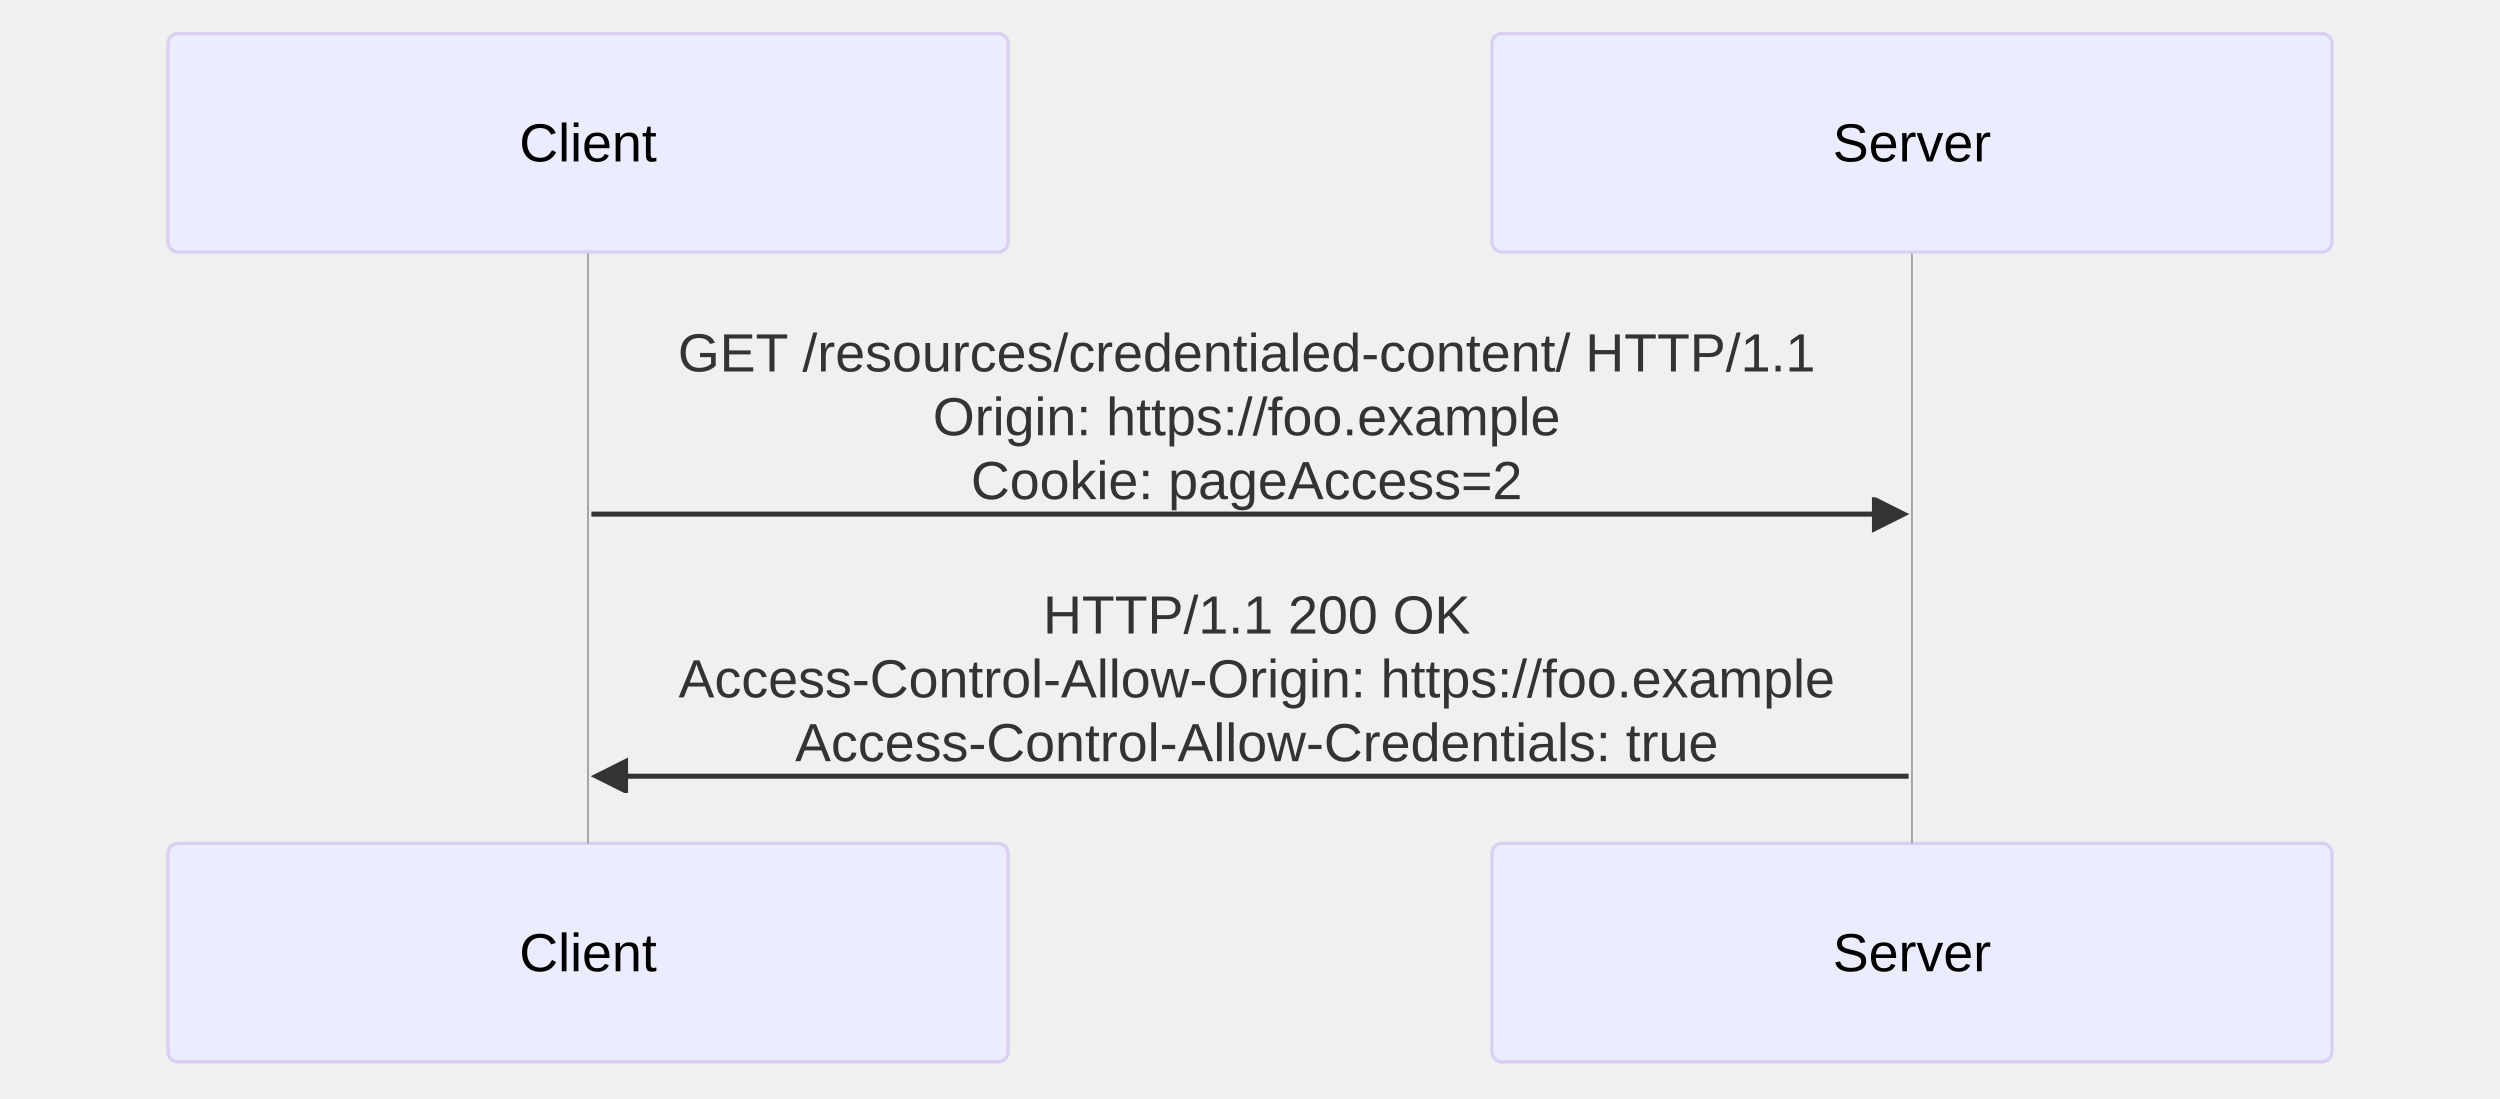
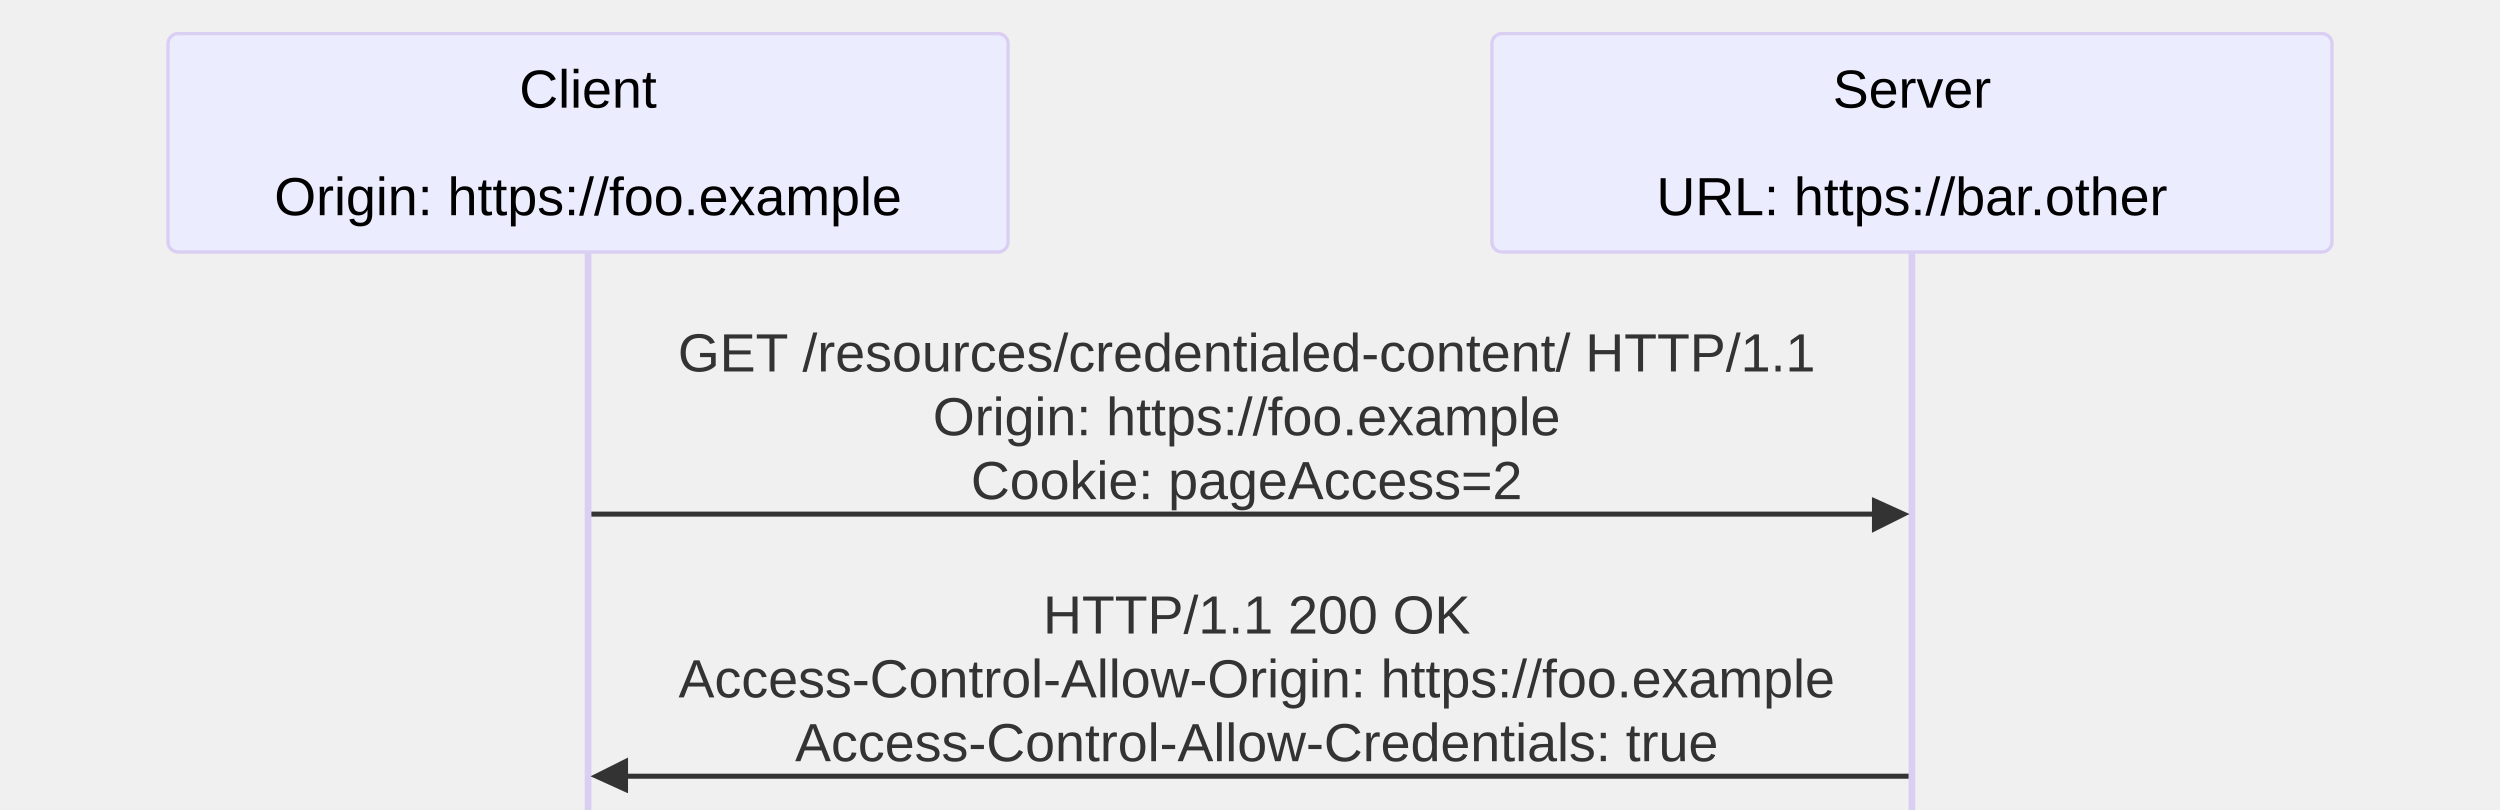
- <svg xmlns="http://www.w3.org/2000/svg" id="my-svg" aria-roledescription="sequence" style="max-width:744px;background-color:transparent" viewBox="-50 -10 744 327">
-   <rect width="250" height="65" x="394" y="241" fill="#eaeaea" stroke="#666" class="actor" rx="3" ry="3" />
-   <text x="519" y="273.5" alignment-baseline="central" class="actor" dominant-baseline="central" style="text-anchor:middle;font-size:16px;font-weight:400">
-     <tspan x="519" dy="0">Server</tspan>
-   </text>
-   <rect width="250" height="65" y="241" fill="#eaeaea" stroke="#666" class="actor" rx="3" ry="3" />
-   <text x="125" y="273.5" alignment-baseline="central" class="actor" dominant-baseline="central" style="text-anchor:middle;font-size:16px;font-weight:400">
-     <tspan x="125" dy="0">Client</tspan>
-   </text>
-   <path id="actor1" stroke="#999" stroke-width=".5" d="M519 5v236" class="200" />
-   <g id="root-1">
-     <rect width="250" height="65" x="394" fill="#eaeaea" stroke="#666" class="actor" rx="3" ry="3" />
-     <text x="519" y="32.5" alignment-baseline="central" class="actor" dominant-baseline="central" style="text-anchor:middle;font-size:16px;font-weight:400">
-       <tspan x="519" dy="0">Server</tspan>
-     </text>
+ <svg xmlns="http://www.w3.org/2000/svg" aria-roledescription="sequence" role="graphics-document document" viewBox="-50 -10 744 241" style="max-width: 744px; background-color: white;" width="100%" id="my-svg">
+   <g>
+     <line name="Server" stroke="#999" stroke-width="0.5px" class="actor-line 200" y2="2000" x2="519" y1="65" x1="519" id="actor1" />
+     <g id="root-1">
+       <rect class="actor actor-top" ry="3" rx="3" name="Server" height="65" width="250" stroke="#666" fill="#eaeaea" y="0" x="394" />
+       <text style="text-anchor: middle; font-size: 16px; font-weight: 400;" class="actor actor-box" alignment-baseline="central" dominant-baseline="central" y="32.5" x="519">
+         <tspan dy="-16" x="519">Server</tspan>
+       </text>
+       <text style="text-anchor: middle; font-size: 16px; font-weight: 400;" class="actor actor-box" alignment-baseline="central" dominant-baseline="central" y="32.5" x="519">
+         <tspan dy="0" x="519" />
+       </text>
+       <text style="text-anchor: middle; font-size: 16px; font-weight: 400;" class="actor actor-box" alignment-baseline="central" dominant-baseline="central" y="32.5" x="519">
+         <tspan dy="16" x="519">URL: https://bar.other</tspan>
+       </text>
+     </g>
  </g>
-   <path id="actor0" stroke="#999" stroke-width=".5" d="M125 5v236" class="200" />
-   <g id="root-0">
-     <rect width="250" height="65" fill="#eaeaea" stroke="#666" class="actor" rx="3" ry="3" />
-     <text x="125" y="32.5" alignment-baseline="central" class="actor" dominant-baseline="central" style="text-anchor:middle;font-size:16px;font-weight:400">
-       <tspan x="125" dy="0">Client</tspan>
-     </text>
+   <g>
+     <line name="Client" stroke="#999" stroke-width="0.5px" class="actor-line 200" y2="2000" x2="125" y1="65" x1="125" id="actor0" />
+     <g id="root-0">
+       <rect class="actor actor-top" ry="3" rx="3" name="Client" height="65" width="250" stroke="#666" fill="#eaeaea" y="0" x="0" />
+       <text style="text-anchor: middle; font-size: 16px; font-weight: 400;" class="actor actor-box" alignment-baseline="central" dominant-baseline="central" y="32.5" x="125">
+         <tspan dy="-16" x="125">Client</tspan>
+       </text>
+       <text style="text-anchor: middle; font-size: 16px; font-weight: 400;" class="actor actor-box" alignment-baseline="central" dominant-baseline="central" y="32.5" x="125">
+         <tspan dy="0" x="125" />
+       </text>
+       <text style="text-anchor: middle; font-size: 16px; font-weight: 400;" class="actor actor-box" alignment-baseline="central" dominant-baseline="central" y="32.5" x="125">
+         <tspan dy="16" x="125">Origin: https://foo.example</tspan>
+       </text>
+     </g>
  </g>
-   <style>
-     #my-svg,#my-svg svg{font-family:"trebuchet ms",verdana,arial,sans-serif;font-size:16px}#my-svg .actor{stroke:#dacef3;fill:#ececff}#my-svg text.actor&gt;tspan{fill:#000;stroke:none}#my-svg .messageLine0{stroke-width:1.5;stroke-dasharray:none;stroke:#333}#my-svg #arrowhead path{fill:#333;stroke:#333}#my-svg,#my-svg #sequencenumber{fill:#333}#my-svg .messageText{fill:#333;stroke:none}#my-svg :root{--mermaid-font-family:"trebuchet ms",verdana,arial,sans-serif}
-   </style>
+   <style>#my-svg{font-family:"trebuchet ms",verdana,arial,sans-serif;font-size:16px;fill:#333;}@keyframes edge-animation-frame{from{stroke-dashoffset:0;}}@keyframes dash{to{stroke-dashoffset:0;}}#my-svg .edge-animation-slow{stroke-dasharray:9,5!important;stroke-dashoffset:900;animation:dash 50s linear infinite;stroke-linecap:round;}#my-svg .edge-animation-fast{stroke-dasharray:9,5!important;stroke-dashoffset:900;animation:dash 20s linear infinite;stroke-linecap:round;}#my-svg .error-icon{fill:#552222;}#my-svg .error-text{fill:#552222;stroke:#552222;}#my-svg .edge-thickness-normal{stroke-width:1px;}#my-svg .edge-thickness-thick{stroke-width:3.5px;}#my-svg .edge-pattern-solid{stroke-dasharray:0;}#my-svg .edge-thickness-invisible{stroke-width:0;fill:none;}#my-svg .edge-pattern-dashed{stroke-dasharray:3;}#my-svg .edge-pattern-dotted{stroke-dasharray:2;}#my-svg .marker{fill:#333333;stroke:#333333;}#my-svg .marker.cross{stroke:#333333;}#my-svg svg{font-family:"trebuchet ms",verdana,arial,sans-serif;font-size:16px;}#my-svg p{margin:0;}#my-svg .actor{stroke:hsl(259.626, 59.777%, 87.902%);fill:#ECECFF;}#my-svg text.actor&gt;tspan{fill:black;stroke:none;}#my-svg .actor-line{stroke:hsl(259.626, 59.777%, 87.902%);}#my-svg .innerArc{stroke-width:1.5;stroke-dasharray:none;}#my-svg .messageLine0{stroke-width:1.5;stroke-dasharray:none;stroke:#333;}#my-svg .messageLine1{stroke-width:1.5;stroke-dasharray:2,2;stroke:#333;}#my-svg #arrowhead path{fill:#333;stroke:#333;}#my-svg .sequenceNumber{fill:white;}#my-svg #sequencenumber{fill:#333;}#my-svg #crosshead path{fill:#333;stroke:#333;}#my-svg .messageText{fill:#333;stroke:none;}#my-svg .labelBox{stroke:hsl(259.626, 59.777%, 87.902%);fill:#ECECFF;}#my-svg .labelText,#my-svg .labelText&gt;tspan{fill:black;stroke:none;}#my-svg .loopText,#my-svg .loopText&gt;tspan{fill:black;stroke:none;}#my-svg .loopLine{stroke-width:2px;stroke-dasharray:2,2;stroke:hsl(259.626, 59.777%, 87.902%);fill:hsl(259.626, 59.777%, 87.902%);}#my-svg .note{stroke:#aaaa33;fill:#fff5ad;}#my-svg .noteText,#my-svg .noteText&gt;tspan{fill:black;stroke:none;}#my-svg .activation0{fill:#f4f4f4;stroke:#666;}#my-svg .activation1{fill:#f4f4f4;stroke:#666;}#my-svg .activation2{fill:#f4f4f4;stroke:#666;}#my-svg .actorPopupMenu{position:absolute;}#my-svg .actorPopupMenuPanel{position:absolute;fill:#ECECFF;box-shadow:0px 8px 16px 0px rgba(0,0,0,0.2);filter:drop-shadow(3px 5px 2px rgb(0 0 0 / 0.4));}#my-svg .actor-man line{stroke:hsl(259.626, 59.777%, 87.902%);fill:#ECECFF;}#my-svg .actor-man circle,#my-svg line{stroke:hsl(259.626, 59.777%, 87.902%);fill:#ECECFF;stroke-width:2px;}#my-svg :root{--mermaid-font-family:"trebuchet ms",verdana,arial,sans-serif;}</style>
+   <g />
  <defs>
-     <symbol id="computer">
-       <path d="M1 1v6.5h10V1H1zm9 5.5H2V2h8v4.5zm-5.11 3 .23-.5h1.76l.24.5H4.88zM12 11H0l1-3h1.05l-.66 2h9.22l-.65-2H11l1 3zM9.5 6h-7V2.5h7V6z" />
+     <symbol height="24" width="24" id="computer">
+       <path d="M2 2v13h20v-13h-20zm18 11h-16v-9h16v9zm-10.228 6l.466-1h3.524l.467 1h-4.457zm14.228 3h-24l2-6h2.104l-1.33 4h18.45l-1.297-4h2.073l2 6zm-5-10h-14v-7h14v7z" transform="scale(.5)" />
    </symbol>
  </defs>
  <defs>
-     <symbol id="database" fill-rule="evenodd" clip-rule="evenodd">
-       <path d="M6.13 0h.38l.13.01.12.01h.12l.13.02h.12l.12.02h.12l.12.02.11.01.12.02.11.01.12.02.1.01.12.02.1.02.11.02.1.02.11.02.1.03.1.02.1.02.1.03.1.02.09.03.1.03.08.03.09.02.08.03.09.03.08.03.08.04.08.03.07.03.04.02.04.01.03.02.04.02.03.02.03.01.04.02.03.02.03.02.04.01.03.02.03.02.03.02.03.02.02.01.03.02.03.02.03.02.02.02.03.02.02.02.03.02.02.02.02.02.02.02.03.02.02.02.02.02.02.02.01.02.02.02.02.02.02.02.01.02.02.02.01.03.01.02.02.02.01.02.01.02.01.02.01.02.01.02.01.03v.02l.01.02.01.02v.03l.01.02v.09l.01.02v8.59l-.01.02v.03l-.01.02v.02l-.01.02-.01.02v.03l-.02.02v.02l-.02.02-.01.02-.01.02-.02.02v.03l-.02.02-.02.02-.01.02-.02.02-.02.02-.01.02-.02.02-.02.02-.02.02-.02.02-.03.02-.02.02-.02.02-.02.02-.03.02-.02.02-.03.02-.02.02-.03.02-.03.02-.02.02-.03.01-.03.02-.03.02-.03.02-.03.02-.04.02-.03.01-.03.02-.03.02-.04.02-.03.01-.04.02-.03.02-.04.01-.04.02-.07.03-.08.04-.08.03-.08.03-.08.03-.1.03-.08.03-.09.02-.09.03-.1.03-.09.02-.1.03-.1.02-.1.02-.1.03-.1.02-.1.02-.11.02-.11.02-.11.02-.11.01-.12.02-.11.01-.12.02-.11.01-.12.01-.12.02h-.12l-.12.02h-.12l-.13.01h-.12L6.5 12h-.25l-.13.01h-.64L5.35 12l-.12-.01h-.12l-.13-.01-.12-.01-.12-.01-.12-.02H4.5l-.11-.02-.12-.02-.11-.01-.11-.02-.12-.01-.1-.02-.11-.02-.11-.02-.1-.02-.11-.02-.1-.03-.1-.02-.1-.02-.1-.03-.1-.02-.09-.03-.1-.03-.08-.02-.09-.03-.08-.03-.09-.03-.08-.03-.08-.03-.08-.04-.07-.03-.04-.02-.04-.01-.03-.02-.04-.02-.03-.01-.04-.02-.03-.02-.03-.02-.03-.01-.04-.02-.03-.02-.03-.02-.03-.02-.03-.02-.02-.01-.03-.02-.03-.02-.03-.02-.02-.02-.03-.02-.02-.02-.03-.02-.02-.02-.02-.02-.02-.02-.03-.02-.02-.02-.02-.02-.02-.02-.01-.02-.02-.02-.02-.02-.02-.02-.01-.02-.02-.02-.01-.02-.01-.03-.02-.02-.01-.02-.01-.02-.01-.02-.01-.02-.01-.02-.01-.03v-.02l-.01-.02-.01-.02v-.03L1 10.37V1.66l.01-.02v-.02l.01-.03v-.02l.01-.02.01-.02V1.5l.02-.03v-.02l.02-.02v-.02l.02-.02.01-.02.02-.02.01-.03.02-.02.01-.02.02-.02.02-.02.01-.02.02-.02.02-.02.02-.02.02-.02.02-.02.03-.02.02-.02.02-.02.03-.02.02-.02.03-.02.02-.02.03-.02.03-.02.02-.02.03-.01.03-.02.03-.02.03-.02.03-.02.04-.01.03-.02.03-.02.03-.02.04-.02.03-.01.04-.02.03-.02.04-.01.04-.02.07-.03.08-.03.08-.04.08-.03.08-.03.1-.03.08-.02.09-.03.09-.03.1-.03L3 .35l.1-.03.1-.02.1-.02.1-.03.1-.02.1-.02.11-.02.11-.02.11-.02.11-.01.12-.02.11-.01.12-.02.11-.01.12-.01.12-.02h.12L5 .02h.13l.12-.01h.12L5.5 0h.63zM1.5 10.25v.05h.01v.03l.01.01v.01l.01.01.01.02.02.02v.01l.01.01.01.01.01.02.01.01.02.01v.01l.03.03.03.02.03.03.03.02.04.03.04.03.04.02.04.03.04.02.05.03.05.03.05.02.05.03.06.02.05.03.06.02.06.03.07.02.06.03.07.02.07.03.07.02.08.03.07.02.08.02.08.03.08.02.08.02.09.02.09.02.09.02.09.02.1.02.09.02.1.02.1.01.1.02.1.02.1.01.1.02.11.01.11.01.11.01.12.01.11.01.12.01.12.01.12.01h.12l.12.01h.38l.13.01h.51l.12-.02h.25l.12-.02h.11l.12-.02h.11l.11-.02.11-.01.11-.01.1-.02.11-.01.1-.02.1-.02.1-.01.1-.02.1-.02.09-.02.1-.02.08-.02.09-.02.08-.02.09-.02.08-.03.08-.02.08-.02.07-.03.08-.02.07-.02.07-.03.07-.02.06-.03.07-.02.06-.03.06-.02.05-.03.06-.03.05-.02.05-.03.05-.02.05-.03.04-.03.04-.02.04-.03.04-.02.03-.03.03-.02.03-.03.03-.03.03-.02v-.01l.02-.01.01-.02h.01l.01-.02.01-.01v-.02h.02v-.03l.01-.01.01-.01v-.02l.01-.02v-.04l.01-.01V8.19l-.04.02-.04.03-.04.03-.04.02-.05.03-.04.03-.05.02-.04.03-.05.02-.05.03-.05.02-.06.02-.05.03-.05.02-.06.02-.06.03-.05.02-.06.02-.06.02-.06.02-.07.02-.06.02-.06.02-.07.02-.06.02-.07.02-.07.02-.07.02-.07.02-.07.02-.07.01-.07.02-.08.01-.07.02-.07.02-.08.01-.08.01-.07.02-.08.01-.08.01-.08.02-.08.01-.08.01-.08.01-.09.01-.08.01-.08.01-.09.01-.08.01h-.09l-.08.01-.09.01H7l-.08.01-.1.01h-.18l-.08.01h-.18l-.1.01h-.82l-.09-.01h-.09l-.09-.01H5.1L5 9.13h-.08l-.09-.02h-.08l-.09-.01h-.08l-.09-.02h-.08l-.08-.02h-.09l-.08-.02-.08-.01H4l-.08-.01L3.84 9h-.08l-.07-.01-.08-.02-.07-.01-.08-.02-.07-.01-.08-.02-.07-.02-.07-.01-.07-.02-.07-.02-.07-.02-.07-.02-.07-.02-.06-.01-.07-.02-.06-.02-.06-.02-.07-.03-.06-.02-.06-.02-.05-.02-.06-.02-.06-.03-.06-.02-.05-.02-.05-.03-.06-.02-.05-.02-.05-.03-.05-.02-.04-.03-.05-.02-.04-.03-.05-.03-.04-.02-.04-.03-.04-.03-.04-.02v2.06zm0-2.83v.05l.01.01v.02l.01.02.01.02.01.01v.01l.02.01v.01l.01.02h.01l.01.02.01.01.02.01v.02l.03.02.03.03.03.02.03.03.04.02.04.03.04.02.04.03.04.03.05.02.05.03.05.02.05.03.06.03.05.02.06.03.06.02.07.03.06.02.07.03.07.02.07.03.08.02.07.02.08.03.08.02.08.02.08.02.09.02.09.03.09.02.09.02.1.01.09.02.1.02.1.02.1.01.1.02.1.02.1.01.11.01.11.02h.11l.12.02h.11l.12.02h.12l.12.01h.12l.12.01h.13l.12.01h.77l.12-.01h.13l.12-.02H7l.11-.01.12-.01.11-.01.11-.02h.11l.11-.02.1-.02.11-.01.1-.02.1-.01.1-.02.1-.02.1-.02.09-.02.1-.02.08-.02.09-.02.08-.02.09-.02.08-.02.08-.03.08-.02.07-.02.08-.03.07-.02.07-.03.07-.02.06-.03.07-.02.06-.03.06-.02L9.8 8h.07l.05-.03.05-.03.05-.02.05-.03.04-.02.04-.03.04-.03.04-.02.03-.03.03-.02.03-.03.03-.02.03-.03v-.01l.02-.01.01-.02h.01l.01-.02.01-.01v-.01l.02-.01v-.02l.01-.02.01-.01V7.5l.01-.01v-.04l.01-.02V5.35l-.04.03-.04.03-.04.02-.04.03-.05.03-.04.02-.05.03-.04.02-.05.03-.05.02-.05.03-.06.02-.05.03-.05.02-.06.02-.06.02-.05.03-.06.02-.06.02-.06.02-.07.02-.06.02-.06.02-.07.02-.06.02-.07.02-.07.02-.07.02-.07.02-.07.01-.07.02-.07.02-.08.01-.07.02-.07.01-.08.02-.08.01-.07.02h-.08l-.08.02L8 6.2l-.08.02h-.08l-.08.02h-.09l-.08.02h-.08l-.09.02h-.08l-.09.01-.08.01H7l-.08.01h-.1l-.08.01h-.18l-.1.01h-.27l-.09.01h-.56l-.09-.01h-.18l-.09-.01H5.1L5 6.3h-.16l-.08-.01-.09-.01-.08-.01-.09-.01-.08-.01-.08-.01-.09-.01-.08-.01-.08-.01L4 6.19h-.08l-.08-.02-.08-.01-.07-.02-.08-.01-.07-.02-.08-.01-.07-.02-.08-.01-.07-.02-.07-.02-.07-.02L3.03 6l-.07-.02-.07-.02-.07-.02-.06-.02-.07-.02-.06-.02-.06-.02-.07-.02-.06-.02-.06-.02-.05-.02-.06-.03-.06-.02-.06-.02-.05-.02-.05-.03-.06-.02-.05-.03-.05-.02-.05-.03-.04-.02-.05-.03-.04-.02-.05-.03-.04-.03-.04-.02-.04-.03-.04-.03v2.07zm0-2.83v.05h.01v.03l.01.01v.01l.01.01.01.02.02.02v.01l.01.01.01.01.01.02.01.01.02.01v.01l.03.03.03.02.03.03.03.02.04.03.04.03.04.02.04.03.04.02.05.03.05.03.05.02.05.03.06.02.05.03.06.02.06.03.07.02.06.03.07.02.07.03.07.02.08.03.07.02.08.02.08.03.08.02.08.02.09.02.09.02.09.02.09.02.1.02.09.02.1.02.1.01.1.02.1.02.1.01.1.02.11.01.11.01.11.01.12.01.11.01.12.01.12.01.12.01h.12l.12.01h.38l.13.01h.51l.12-.01.13-.01h.12L7 5.8h.11l.12-.01.11-.01.11-.02.11-.01.11-.01.1-.02.11-.01.1-.02.1-.02.1-.01.1-.02.1-.02.09-.02.1-.02.08-.02.09-.02.08-.02.09-.02.08-.03.08-.02.08-.02.07-.03.08-.02.07-.02.07-.03.07-.02.06-.03.07-.02.06-.03.06-.02.05-.03.06-.03.05-.02.05-.03.05-.02.05-.03.04-.03.04-.02.04-.03.04-.02.03-.03.03-.02.03-.03.03-.03.03-.02V4.8l.02-.02h.01l.01-.02.01-.01.01-.01v-.01l.02-.02V4.7l.01-.01.01-.01v-.02l.01-.02V4.6l.01-.01V2.51l-.04.03-.04.03-.04.02-.04.03-.05.03-.04.02-.05.03-.04.02-.05.03-.05.02-.05.03-.06.02-.05.02-.05.03-.06.02-.06.02-.05.03-.06.02-.06.02L9.5 3l-.07.02-.06.02-.06.02-.07.02-.06.02-.07.02-.07.02-.07.02-.07.01-.07.02-.07.02-.07.02-.08.01-.07.02-.07.01-.08.02-.08.01-.07.02h-.08l-.08.02-.08.01-.08.02h-.08l-.08.02h-.09l-.08.02h-.08l-.09.02h-.08l-.09.01-.08.01h-.09L7 3.48h-.18l-.08.01h-.1l-.08.01H5.54l-.09-.01h-.18l-.09-.01H5.1L5 3.46l-.08-.01h-.09l-.08-.01-.09-.01-.08-.01-.09-.01-.08-.01-.08-.01-.09-.01-.08-.01-.08-.01L4 3.35h-.08l-.08-.02-.08-.01-.07-.02-.08-.01-.07-.02-.08-.01-.07-.02-.08-.01-.07-.02-.07-.02-.07-.01-.07-.02-.07-.02-.07-.02-.07-.02-.06-.02-.07-.02-.06-.02-.06-.02L2.5 3l-.07-.02-.06-.02-.05-.02-.06-.03-.06-.02-.06-.02-.05-.03-.05-.02-.06-.02-.05-.03-.05-.02-.05-.03-.04-.02-.05-.03-.04-.02-.05-.03-.04-.03-.04-.02-.04-.03-.04-.03V4.6zM5.87.5h-.38l-.12.01-.13.01h-.12L5 .55h-.1l-.12.02h-.11l-.11.02-.11.01-.11.01-.1.02-.11.01-.1.02-.1.02-.1.01-.1.02-.1.02-.09.02-.1.02-.08.02-.09.02-.08.02-.09.02-.08.03-.08.02-.08.02-.07.03-.08.02-.07.02-.07.03-.07.02-.06.03-.06.02-.07.03-.05.02-.06.03-.06.03-.05.02-.05.03-.05.03-.04.02-.05.03-.04.02-.04.03-.04.02-.03.03-.03.03-.03.02-.03.03-.03.02v.01l-.02.01-.01.02-.01.01-.01.01-.01.01v.01l-.02.02v.02l-.01.01-.01.01v.02l-.01.02v.04l-.01.01v.05l.01.01v.01l.01.02.01.02v.01l.01.01.01.01.01.02h.01v.02l.02.01v.01l.02.02h.01l.03.03.03.03.03.02.03.03.03.02.04.03.04.03.04.02.04.03.05.02.05.03.05.03.05.02.06.03.05.02.06.03.06.03.07.02.06.03.07.02.07.03.07.02.08.02.07.03.08.02.08.02.08.03.09.02.08.02.09.02.09.02.09.02.1.02.09.02.1.02.1.01.1.02.1.02.1.01.11.02h.1l.12.02.11.01.11.01.12.01.11.01.12.01h.12l.13.01.12.01h.25l.13.01h.64L6.64 3l.13-.01h.12L7 2.95h.11l.12-.01.11-.02h.11l.11-.02.11-.01.1-.02.11-.01.1-.02.1-.02.1-.01.1-.02.1-.02.09-.02.1-.02.08-.02.09-.02.08-.02.09-.02.08-.03.08-.02.08-.02.07-.03.08-.02.07-.02.07-.03.07-.02.06-.03.07-.02.06-.03.06-.02.05-.03.06-.03.05-.02.05-.03.05-.02.05-.03.04-.03.04-.02.04-.03.04-.02.03-.03.03-.03.03-.02.03-.03.03-.02v-.01l.02-.02h.01l.01-.02.01-.01.01-.01v-.02h.02v-.03l.02-.01V1.8h.01v-.04l.01-.02V1.7l-.01-.01v-.01l-.01-.02-.01-.02v-.01l-.01-.01-.01-.01-.01-.02-.02-.02v-.01l-.02-.01-.01-.02h-.01l-.03-.03-.03-.03-.03-.02-.03-.03-.03-.02-.04-.03-.04-.03-.04-.02-.04-.03-.05-.02-.05-.03-.05-.03-.05-.02-.06-.03-.05-.02-.06-.03-.06-.03-.07-.02-.06-.03-.07-.02-.07-.03L9.3.96 9.22.94 9.15.9h-.08L8.99.87 8.91.84 8.82.82 8.74.8 8.65.78 8.56.76 8.47.74l-.1-.02L8.29.7l-.1-.02-.1-.01-.1-.02-.1-.02-.1-.01L7.67.6h-.1L7.44.58l-.1-.01-.11-.01L7.1.54H7L6.88.53 6.76.52h-.13L6.51.5h-.64z" />
+     <symbol clip-rule="evenodd" fill-rule="evenodd" id="database">
+       <path d="M12.258.001l.256.004.255.005.253.008.251.01.249.012.247.015.246.016.242.019.241.02.239.023.236.024.233.027.231.028.229.031.225.032.223.034.22.036.217.038.214.04.211.041.208.043.205.045.201.046.198.048.194.05.191.051.187.053.183.054.18.056.175.057.172.059.168.06.163.061.16.063.155.064.15.066.074.033.073.033.071.034.07.034.069.035.068.035.067.035.066.035.064.036.064.036.062.036.06.036.06.037.058.037.058.037.055.038.055.038.053.038.052.038.051.039.05.039.048.039.047.039.045.04.044.04.043.04.041.04.04.041.039.041.037.041.036.041.034.041.033.042.032.042.03.042.029.042.027.042.026.043.024.043.023.043.021.043.02.043.018.044.017.043.015.044.013.044.012.044.011.045.009.044.007.045.006.045.004.045.002.045.001.045v17l-.001.045-.002.045-.004.045-.006.045-.007.045-.009.044-.011.045-.012.044-.013.044-.015.044-.017.043-.018.044-.02.043-.021.043-.023.043-.024.043-.026.043-.027.042-.029.042-.03.042-.032.042-.033.042-.034.041-.036.041-.037.041-.039.041-.04.041-.041.04-.043.04-.044.04-.045.04-.047.039-.048.039-.05.039-.051.039-.052.038-.053.038-.055.038-.055.038-.058.037-.058.037-.06.037-.06.036-.062.036-.064.036-.064.036-.066.035-.067.035-.068.035-.069.035-.07.034-.071.034-.073.033-.074.033-.15.066-.155.064-.16.063-.163.061-.168.06-.172.059-.175.057-.18.056-.183.054-.187.053-.191.051-.194.05-.198.048-.201.046-.205.045-.208.043-.211.041-.214.04-.217.038-.22.036-.223.034-.225.032-.229.031-.231.028-.233.027-.236.024-.239.023-.241.02-.242.019-.246.016-.247.015-.249.012-.251.01-.253.008-.255.005-.256.004-.258.001-.258-.001-.256-.004-.255-.005-.253-.008-.251-.01-.249-.012-.247-.015-.245-.016-.243-.019-.241-.02-.238-.023-.236-.024-.234-.027-.231-.028-.228-.031-.226-.032-.223-.034-.22-.036-.217-.038-.214-.04-.211-.041-.208-.043-.204-.045-.201-.046-.198-.048-.195-.05-.19-.051-.187-.053-.184-.054-.179-.056-.176-.057-.172-.059-.167-.06-.164-.061-.159-.063-.155-.064-.151-.066-.074-.033-.072-.033-.072-.034-.07-.034-.069-.035-.068-.035-.067-.035-.066-.035-.064-.036-.063-.036-.062-.036-.061-.036-.06-.037-.058-.037-.057-.037-.056-.038-.055-.038-.053-.038-.052-.038-.051-.039-.049-.039-.049-.039-.046-.039-.046-.04-.044-.04-.043-.04-.041-.04-.04-.041-.039-.041-.037-.041-.036-.041-.034-.041-.033-.042-.032-.042-.03-.042-.029-.042-.027-.042-.026-.043-.024-.043-.023-.043-.021-.043-.02-.043-.018-.044-.017-.043-.015-.044-.013-.044-.012-.044-.011-.045-.009-.044-.007-.045-.006-.045-.004-.045-.002-.045-.001-.045v-17l.001-.045.002-.045.004-.045.006-.045.007-.045.009-.044.011-.045.012-.044.013-.044.015-.044.017-.043.018-.044.02-.043.021-.043.023-.043.024-.043.026-.043.027-.042.029-.042.03-.042.032-.042.033-.042.034-.041.036-.041.037-.041.039-.041.04-.041.041-.04.043-.04.044-.04.046-.04.046-.039.049-.039.049-.039.051-.039.052-.038.053-.038.055-.038.056-.038.057-.037.058-.037.06-.037.061-.036.062-.036.063-.036.064-.036.066-.035.067-.035.068-.035.069-.035.07-.034.072-.034.072-.033.074-.033.151-.066.155-.064.159-.063.164-.061.167-.06.172-.059.176-.057.179-.056.184-.054.187-.053.19-.051.195-.05.198-.048.201-.046.204-.045.208-.043.211-.041.214-.04.217-.038.22-.036.223-.034.226-.032.228-.031.231-.028.234-.027.236-.024.238-.023.241-.02.243-.019.245-.016.247-.015.249-.012.251-.01.253-.008.255-.005.256-.004.258-.001.258.001zm-9.258 20.499v.01l.001.021.003.021.004.022.005.021.006.022.007.022.009.023.01.022.011.023.012.023.013.023.015.023.016.024.017.023.018.024.019.024.021.024.022.025.023.024.024.025.052.049.056.05.061.051.066.051.07.051.075.051.079.052.084.052.088.052.092.052.097.052.102.051.105.052.11.052.114.051.119.051.123.051.127.05.131.05.135.05.139.048.144.049.147.047.152.047.155.047.16.045.163.045.167.043.171.043.176.041.178.041.183.039.187.039.19.037.194.035.197.035.202.033.204.031.209.03.212.029.216.027.219.025.222.024.226.021.23.02.233.018.236.016.24.015.243.012.246.01.249.008.253.005.256.004.259.001.26-.001.257-.004.254-.005.25-.008.247-.011.244-.012.241-.014.237-.016.233-.018.231-.021.226-.021.224-.024.22-.026.216-.027.212-.028.21-.031.205-.031.202-.034.198-.034.194-.036.191-.037.187-.039.183-.04.179-.04.175-.042.172-.043.168-.044.163-.045.16-.046.155-.046.152-.047.148-.048.143-.049.139-.049.136-.05.131-.05.126-.05.123-.051.118-.052.114-.051.11-.052.106-.052.101-.052.096-.052.092-.052.088-.053.083-.051.079-.052.074-.052.07-.051.065-.051.06-.051.056-.05.051-.05.023-.024.023-.025.021-.024.02-.024.019-.024.018-.024.017-.024.015-.023.014-.024.013-.023.012-.023.01-.023.01-.022.008-.022.006-.022.006-.022.004-.022.004-.021.001-.021.001-.021v-4.127l-.077.055-.08.053-.083.054-.085.053-.087.052-.09.052-.093.051-.095.05-.097.05-.1.049-.102.049-.105.048-.106.047-.109.047-.111.046-.114.045-.115.045-.118.044-.12.043-.122.042-.124.042-.126.041-.128.04-.13.04-.132.038-.134.038-.135.037-.138.037-.139.035-.142.035-.143.034-.144.033-.147.032-.148.031-.15.03-.151.03-.153.029-.154.027-.156.027-.158.026-.159.025-.161.024-.162.023-.163.022-.165.021-.166.02-.167.019-.169.018-.169.017-.171.016-.173.015-.173.014-.175.013-.175.012-.177.011-.178.01-.179.008-.179.008-.181.006-.182.005-.182.004-.184.003-.184.002h-.37l-.184-.002-.184-.003-.182-.004-.182-.005-.181-.006-.179-.008-.179-.008-.178-.01-.176-.011-.176-.012-.175-.013-.173-.014-.172-.015-.171-.016-.17-.017-.169-.018-.167-.019-.166-.02-.165-.021-.163-.022-.162-.023-.161-.024-.159-.025-.157-.026-.156-.027-.155-.027-.153-.029-.151-.03-.15-.03-.148-.031-.146-.032-.145-.033-.143-.034-.141-.035-.14-.035-.137-.037-.136-.037-.134-.038-.132-.038-.13-.04-.128-.04-.126-.041-.124-.042-.122-.042-.12-.044-.117-.043-.116-.045-.113-.045-.112-.046-.109-.047-.106-.047-.105-.048-.102-.049-.1-.049-.097-.05-.095-.05-.093-.052-.09-.051-.087-.052-.085-.053-.083-.054-.08-.054-.077-.054v4.127zm0-5.654v.011l.001.021.003.021.004.021.005.022.006.022.007.022.009.022.01.022.011.023.012.023.013.023.015.024.016.023.017.024.018.024.019.024.021.024.022.024.023.025.024.024.052.05.056.05.061.05.066.051.07.051.075.052.079.051.084.052.088.052.092.052.097.052.102.052.105.052.11.051.114.051.119.052.123.05.127.051.131.05.135.049.139.049.144.048.147.048.152.047.155.046.16.045.163.045.167.044.171.042.176.042.178.04.183.04.187.038.19.037.194.036.197.034.202.033.204.032.209.03.212.028.216.027.219.025.222.024.226.022.23.02.233.018.236.016.24.014.243.012.246.01.249.008.253.006.256.003.259.001.26-.001.257-.003.254-.006.25-.008.247-.01.244-.012.241-.015.237-.016.233-.018.231-.02.226-.022.224-.024.22-.025.216-.027.212-.029.21-.03.205-.032.202-.033.198-.035.194-.036.191-.037.187-.039.183-.039.179-.041.175-.042.172-.043.168-.044.163-.045.16-.045.155-.047.152-.047.148-.048.143-.048.139-.05.136-.049.131-.05.126-.051.123-.051.118-.051.114-.052.11-.052.106-.052.101-.052.096-.052.092-.052.088-.052.083-.052.079-.052.074-.051.07-.052.065-.051.06-.05.056-.051.051-.049.023-.025.023-.024.021-.025.02-.024.019-.024.018-.024.017-.024.015-.023.014-.023.013-.024.012-.022.01-.023.01-.023.008-.022.006-.022.006-.022.004-.021.004-.022.001-.021.001-.021v-4.139l-.077.054-.08.054-.083.054-.085.052-.087.053-.09.051-.093.051-.095.051-.097.05-.1.049-.102.049-.105.048-.106.047-.109.047-.111.046-.114.045-.115.044-.118.044-.12.044-.122.042-.124.042-.126.041-.128.04-.13.039-.132.039-.134.038-.135.037-.138.036-.139.036-.142.035-.143.033-.144.033-.147.033-.148.031-.15.03-.151.03-.153.028-.154.028-.156.027-.158.026-.159.025-.161.024-.162.023-.163.022-.165.021-.166.02-.167.019-.169.018-.169.017-.171.016-.173.015-.173.014-.175.013-.175.012-.177.011-.178.009-.179.009-.179.007-.181.007-.182.005-.182.004-.184.003-.184.002h-.37l-.184-.002-.184-.003-.182-.004-.182-.005-.181-.007-.179-.007-.179-.009-.178-.009-.176-.011-.176-.012-.175-.013-.173-.014-.172-.015-.171-.016-.17-.017-.169-.018-.167-.019-.166-.02-.165-.021-.163-.022-.162-.023-.161-.024-.159-.025-.157-.026-.156-.027-.155-.028-.153-.028-.151-.03-.15-.03-.148-.031-.146-.033-.145-.033-.143-.033-.141-.035-.14-.036-.137-.036-.136-.037-.134-.038-.132-.039-.13-.039-.128-.04-.126-.041-.124-.042-.122-.043-.12-.043-.117-.044-.116-.044-.113-.046-.112-.046-.109-.046-.106-.047-.105-.048-.102-.049-.1-.049-.097-.05-.095-.051-.093-.051-.09-.051-.087-.053-.085-.052-.083-.054-.08-.054-.077-.054v4.139zm0-5.666v.011l.001.02.003.022.004.021.005.022.006.021.007.022.009.023.01.022.011.023.012.023.013.023.015.023.016.024.017.024.018.023.019.024.021.025.022.024.023.024.024.025.052.05.056.05.061.05.066.051.07.051.075.052.079.051.084.052.088.052.092.052.097.052.102.052.105.051.11.052.114.051.119.051.123.051.127.05.131.05.135.05.139.049.144.048.147.048.152.047.155.046.16.045.163.045.167.043.171.043.176.042.178.04.183.04.187.038.19.037.194.036.197.034.202.033.204.032.209.03.212.028.216.027.219.025.222.024.226.021.23.02.233.018.236.017.24.014.243.012.246.01.249.008.253.006.256.003.259.001.26-.001.257-.003.254-.006.25-.008.247-.01.244-.013.241-.014.237-.016.233-.018.231-.02.226-.022.224-.024.22-.025.216-.027.212-.029.21-.03.205-.032.202-.033.198-.035.194-.036.191-.037.187-.039.183-.039.179-.041.175-.042.172-.043.168-.044.163-.045.16-.045.155-.047.152-.047.148-.048.143-.049.139-.049.136-.049.131-.051.126-.05.123-.051.118-.052.114-.051.11-.052.106-.052.101-.052.096-.052.092-.052.088-.052.083-.052.079-.052.074-.052.07-.051.065-.051.06-.051.056-.05.051-.049.023-.025.023-.025.021-.024.02-.024.019-.024.018-.024.017-.024.015-.023.014-.024.013-.023.012-.023.01-.022.01-.023.008-.022.006-.022.006-.022.004-.022.004-.021.001-.021.001-.021v-4.153l-.077.054-.08.054-.083.053-.085.053-.087.053-.09.051-.093.051-.095.051-.097.05-.1.049-.102.048-.105.048-.106.048-.109.046-.111.046-.114.046-.115.044-.118.044-.12.043-.122.043-.124.042-.126.041-.128.04-.13.039-.132.039-.134.038-.135.037-.138.036-.139.036-.142.034-.143.034-.144.033-.147.032-.148.032-.15.03-.151.03-.153.028-.154.028-.156.027-.158.026-.159.024-.161.024-.162.023-.163.023-.165.021-.166.02-.167.019-.169.018-.169.017-.171.016-.173.015-.173.014-.175.013-.175.012-.177.01-.178.01-.179.009-.179.007-.181.006-.182.006-.182.004-.184.003-.184.001-.185.001-.185-.001-.184-.001-.184-.003-.182-.004-.182-.006-.181-.006-.179-.007-.179-.009-.178-.01-.176-.01-.176-.012-.175-.013-.173-.014-.172-.015-.171-.016-.17-.017-.169-.018-.167-.019-.166-.02-.165-.021-.163-.023-.162-.023-.161-.024-.159-.024-.157-.026-.156-.027-.155-.028-.153-.028-.151-.03-.15-.03-.148-.032-.146-.032-.145-.033-.143-.034-.141-.034-.14-.036-.137-.036-.136-.037-.134-.038-.132-.039-.13-.039-.128-.041-.126-.041-.124-.041-.122-.043-.12-.043-.117-.044-.116-.044-.113-.046-.112-.046-.109-.046-.106-.048-.105-.048-.102-.048-.1-.05-.097-.049-.095-.051-.093-.051-.09-.052-.087-.052-.085-.053-.083-.053-.08-.054-.077-.054v4.153zm8.74-8.179l-.257.004-.254.005-.25.008-.247.011-.244.012-.241.014-.237.016-.233.018-.231.021-.226.022-.224.023-.22.026-.216.027-.212.028-.21.031-.205.032-.202.033-.198.034-.194.036-.191.038-.187.038-.183.04-.179.041-.175.042-.172.043-.168.043-.163.045-.16.046-.155.046-.152.048-.148.048-.143.048-.139.049-.136.05-.131.05-.126.051-.123.051-.118.051-.114.052-.11.052-.106.052-.101.052-.096.052-.092.052-.088.052-.083.052-.079.052-.074.051-.07.052-.065.051-.06.05-.056.05-.051.05-.023.025-.023.024-.021.024-.02.025-.019.024-.018.024-.017.023-.015.024-.014.023-.013.023-.012.023-.01.023-.01.022-.008.022-.006.023-.006.021-.004.022-.004.021-.001.021-.001.021.001.021.001.021.004.021.004.022.006.021.006.023.008.022.01.022.01.023.012.023.013.023.014.023.015.024.017.023.018.024.019.024.02.025.021.024.023.024.023.025.051.05.056.05.06.05.065.051.07.052.074.051.079.052.083.052.088.052.092.052.096.052.101.052.106.052.11.052.114.052.118.051.123.051.126.051.131.05.136.05.139.049.143.048.148.048.152.048.155.046.16.046.163.045.168.043.172.043.175.042.179.041.183.04.187.038.191.038.194.036.198.034.202.033.205.032.21.031.212.028.216.027.22.026.224.023.226.022.231.021.233.018.237.016.241.014.244.012.247.011.25.008.254.005.257.004.26.001.26-.001.257-.004.254-.005.25-.008.247-.011.244-.012.241-.014.237-.016.233-.018.231-.021.226-.022.224-.023.22-.026.216-.027.212-.028.21-.031.205-.032.202-.033.198-.034.194-.036.191-.038.187-.038.183-.04.179-.041.175-.042.172-.043.168-.043.163-.045.16-.046.155-.046.152-.048.148-.048.143-.048.139-.049.136-.05.131-.05.126-.051.123-.051.118-.051.114-.052.11-.052.106-.052.101-.052.096-.052.092-.052.088-.052.083-.052.079-.052.074-.051.07-.052.065-.051.06-.05.056-.05.051-.05.023-.025.023-.024.021-.024.02-.025.019-.024.018-.024.017-.023.015-.024.014-.023.013-.023.012-.023.01-.023.01-.022.008-.022.006-.023.006-.021.004-.022.004-.021.001-.021.001-.021-.001-.021-.001-.021-.004-.021-.004-.022-.006-.021-.006-.023-.008-.022-.01-.022-.01-.023-.012-.023-.013-.023-.014-.023-.015-.024-.017-.023-.018-.024-.019-.024-.02-.025-.021-.024-.023-.024-.023-.025-.051-.05-.056-.05-.06-.05-.065-.051-.07-.052-.074-.051-.079-.052-.083-.052-.088-.052-.092-.052-.096-.052-.101-.052-.106-.052-.11-.052-.114-.052-.118-.051-.123-.051-.126-.051-.131-.05-.136-.05-.139-.049-.143-.048-.148-.048-.152-.048-.155-.046-.16-.046-.163-.045-.168-.043-.172-.043-.175-.042-.179-.041-.183-.04-.187-.038-.191-.038-.194-.036-.198-.034-.202-.033-.205-.032-.21-.031-.212-.028-.216-.027-.22-.026-.224-.023-.226-.022-.231-.021-.233-.018-.237-.016-.241-.014-.244-.012-.247-.011-.25-.008-.254-.005-.257-.004-.26-.001-.26.001z" transform="scale(.5)" />
    </symbol>
  </defs>
  <defs>
-     <symbol id="clock">
-       <path d="M6 1a5 5 0 1 1-.01 10.01A5 5 0 0 1 6 1zm0-1a6 6 0 1 0 0 12A6 6 0 0 0 6 0zm2.92 6.23c.1.02.1.17 0 .18-.95.19-3.02.56-3.27.56A.65.65 0 0 1 5 6.32c0-.26.38-2.72.56-3.72.02-.1.16-.1.18 0l.49 3.12 2.7.5z" />
+     <symbol height="24" width="24" id="clock">
+       <path d="M12 2c5.514 0 10 4.486 10 10s-4.486 10-10 10-10-4.486-10-10 4.486-10 10-10zm0-2c-6.627 0-12 5.373-12 12s5.373 12 12 12 12-5.373 12-12-5.373-12-12-12zm5.848 12.459c.202.038.202.333.001.372-1.907.361-6.045 1.111-6.547 1.111-.719 0-1.301-.582-1.301-1.301 0-.512.77-5.447 1.125-7.445.034-.192.312-.181.343.014l.985 6.238 5.394 1.011z" transform="scale(.5)" />
    </symbol>
  </defs>
  <defs>
-     <marker id="arrowhead" markerHeight="12" markerUnits="userSpaceOnUse" markerWidth="12" orient="auto" refX="7.9" refY="5">
-       <path d="m0 0 10 5-10 5z" />
+     <marker orient="auto-start-reverse" markerHeight="12" markerWidth="12" markerUnits="userSpaceOnUse" refY="5" refX="7.9" id="arrowhead">
+       <path d="M -1 0 L 10 5 L 0 10 z" />
    </marker>
  </defs>
  <defs>
-     <marker id="filled-head" markerHeight="28" markerWidth="20" orient="auto" refX="15.5" refY="7">
-       <path d="m18 7-9 6 5-6-5-6Z" />
+     <marker refY="4.5" refX="4" orient="auto" markerHeight="8" markerWidth="15" id="crosshead">
+       <path style="stroke-dasharray: 0, 0;" d="M 1,2 L 6,7 M 6,2 L 1,7" stroke-width="1pt" stroke="#000000" fill="none" />
    </marker>
  </defs>
  <defs>
-     <marker id="sequencenumber" markerHeight="40" markerWidth="60" orient="auto" refX="15" refY="15">
-       <circle cx="15" cy="15" r="6" />
+     <marker orient="auto" markerHeight="28" markerWidth="20" refY="7" refX="15.5" id="filled-head">
+       <path d="M 18,7 L9,13 L14,7 L9,1 Z" />
    </marker>
  </defs>
-   <text x="321" y="80" alignment-baseline="middle" class="messageText" dominant-baseline="middle" dy="1em" style="font-size:16px;font-weight:400" text-anchor="middle">GET /resources/credentialed-content/ HTTP/1.1</text>
-   <text x="321" y="99" alignment-baseline="middle" class="messageText" dominant-baseline="middle" dy="1em" style="font-size:16px;font-weight:400" text-anchor="middle">Origin: https://foo.example</text>
-   <text x="321" y="118" alignment-baseline="middle" class="messageText" dominant-baseline="middle" dy="1em" style="font-size:16px;font-weight:400" text-anchor="middle">Cookie: pageAccess=2</text>
-   <path stroke-width="2" marker-end="url(#arrowhead)" d="M126 143h389" class="messageLine0" style="fill:none" />
-   <text x="324" y="158" alignment-baseline="middle" class="messageText" dominant-baseline="middle" dy="1em" style="font-size:16px;font-weight:400" text-anchor="middle">HTTP/1.1 200 OK</text>
-   <text x="324" y="177" alignment-baseline="middle" class="messageText" dominant-baseline="middle" dy="1em" style="font-size:16px;font-weight:400" text-anchor="middle">Access-Control-Allow-Origin: https://foo.example</text>
-   <text x="324" y="196" alignment-baseline="middle" class="messageText" dominant-baseline="middle" dy="1em" style="font-size:16px;font-weight:400" text-anchor="middle">Access-Control-Allow-Credentials: true</text>
-   <path stroke-width="2" marker-end="url(#arrowhead)" d="M518 221H129" class="messageLine0" style="fill:none" />
+   <defs>
+     <marker orient="auto" markerHeight="40" markerWidth="60" refY="15" refX="15" id="sequencenumber">
+       <circle r="6" cy="15" cx="15" />
+     </marker>
+   </defs>
+   <text style="font-size: 16px; font-weight: 400;" dy="1em" class="messageText" alignment-baseline="middle" dominant-baseline="middle" text-anchor="middle" y="80" x="321">GET /resources/credentialed-content/ HTTP/1.1</text>
+   <text style="font-size: 16px; font-weight: 400;" dy="1em" class="messageText" alignment-baseline="middle" dominant-baseline="middle" text-anchor="middle" y="99" x="321">Origin: https://foo.example</text>
+   <text style="font-size: 16px; font-weight: 400;" dy="1em" class="messageText" alignment-baseline="middle" dominant-baseline="middle" text-anchor="middle" y="118" x="321">Cookie: pageAccess=2</text>
+   <line style="fill: none;" marker-end="url(#arrowhead)" stroke="none" stroke-width="2" class="messageLine0" y2="143" x2="515" y1="143" x1="126" />
+   <text style="font-size: 16px; font-weight: 400;" dy="1em" class="messageText" alignment-baseline="middle" dominant-baseline="middle" text-anchor="middle" y="158" x="324">HTTP/1.1 200 OK</text>
+   <text style="font-size: 16px; font-weight: 400;" dy="1em" class="messageText" alignment-baseline="middle" dominant-baseline="middle" text-anchor="middle" y="177" x="324">Access-Control-Allow-Origin: https://foo.example</text>
+   <text style="font-size: 16px; font-weight: 400;" dy="1em" class="messageText" alignment-baseline="middle" dominant-baseline="middle" text-anchor="middle" y="196" x="324">Access-Control-Allow-Credentials: true</text>
+   <line style="fill: none;" marker-end="url(#arrowhead)" stroke="none" stroke-width="2" class="messageLine0" y2="221" x2="129" y1="221" x1="518" />
</svg>
